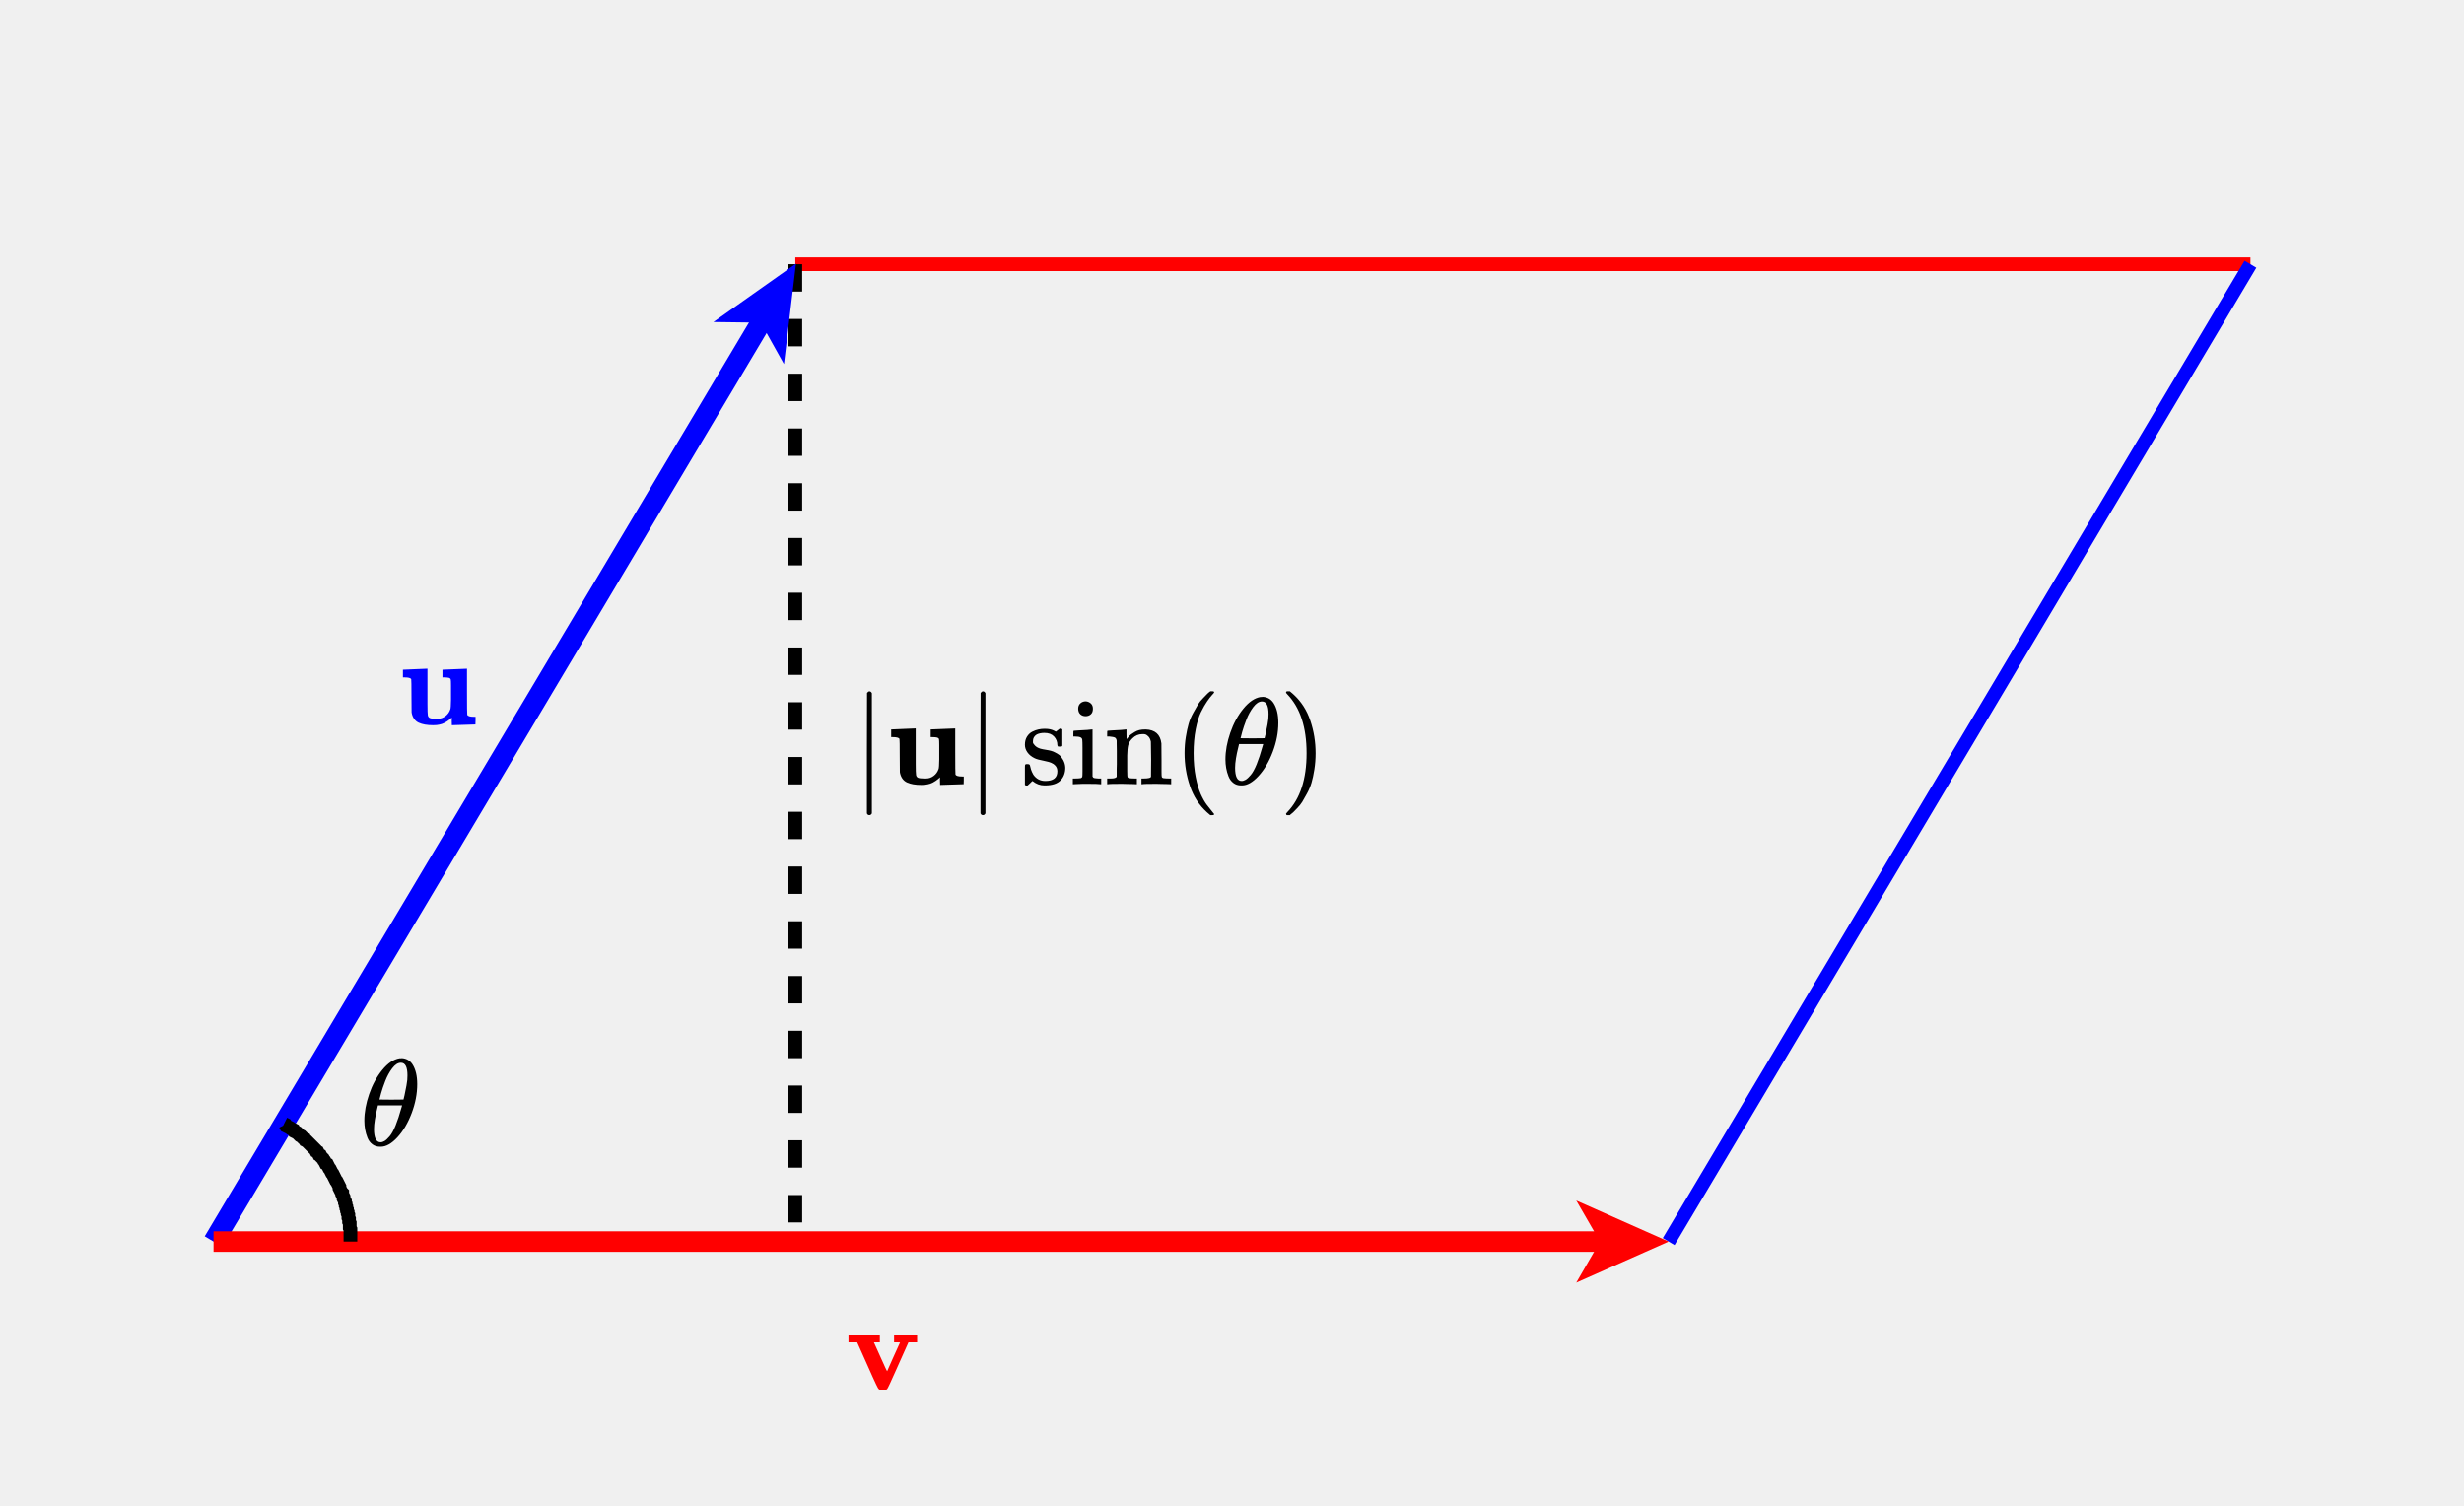
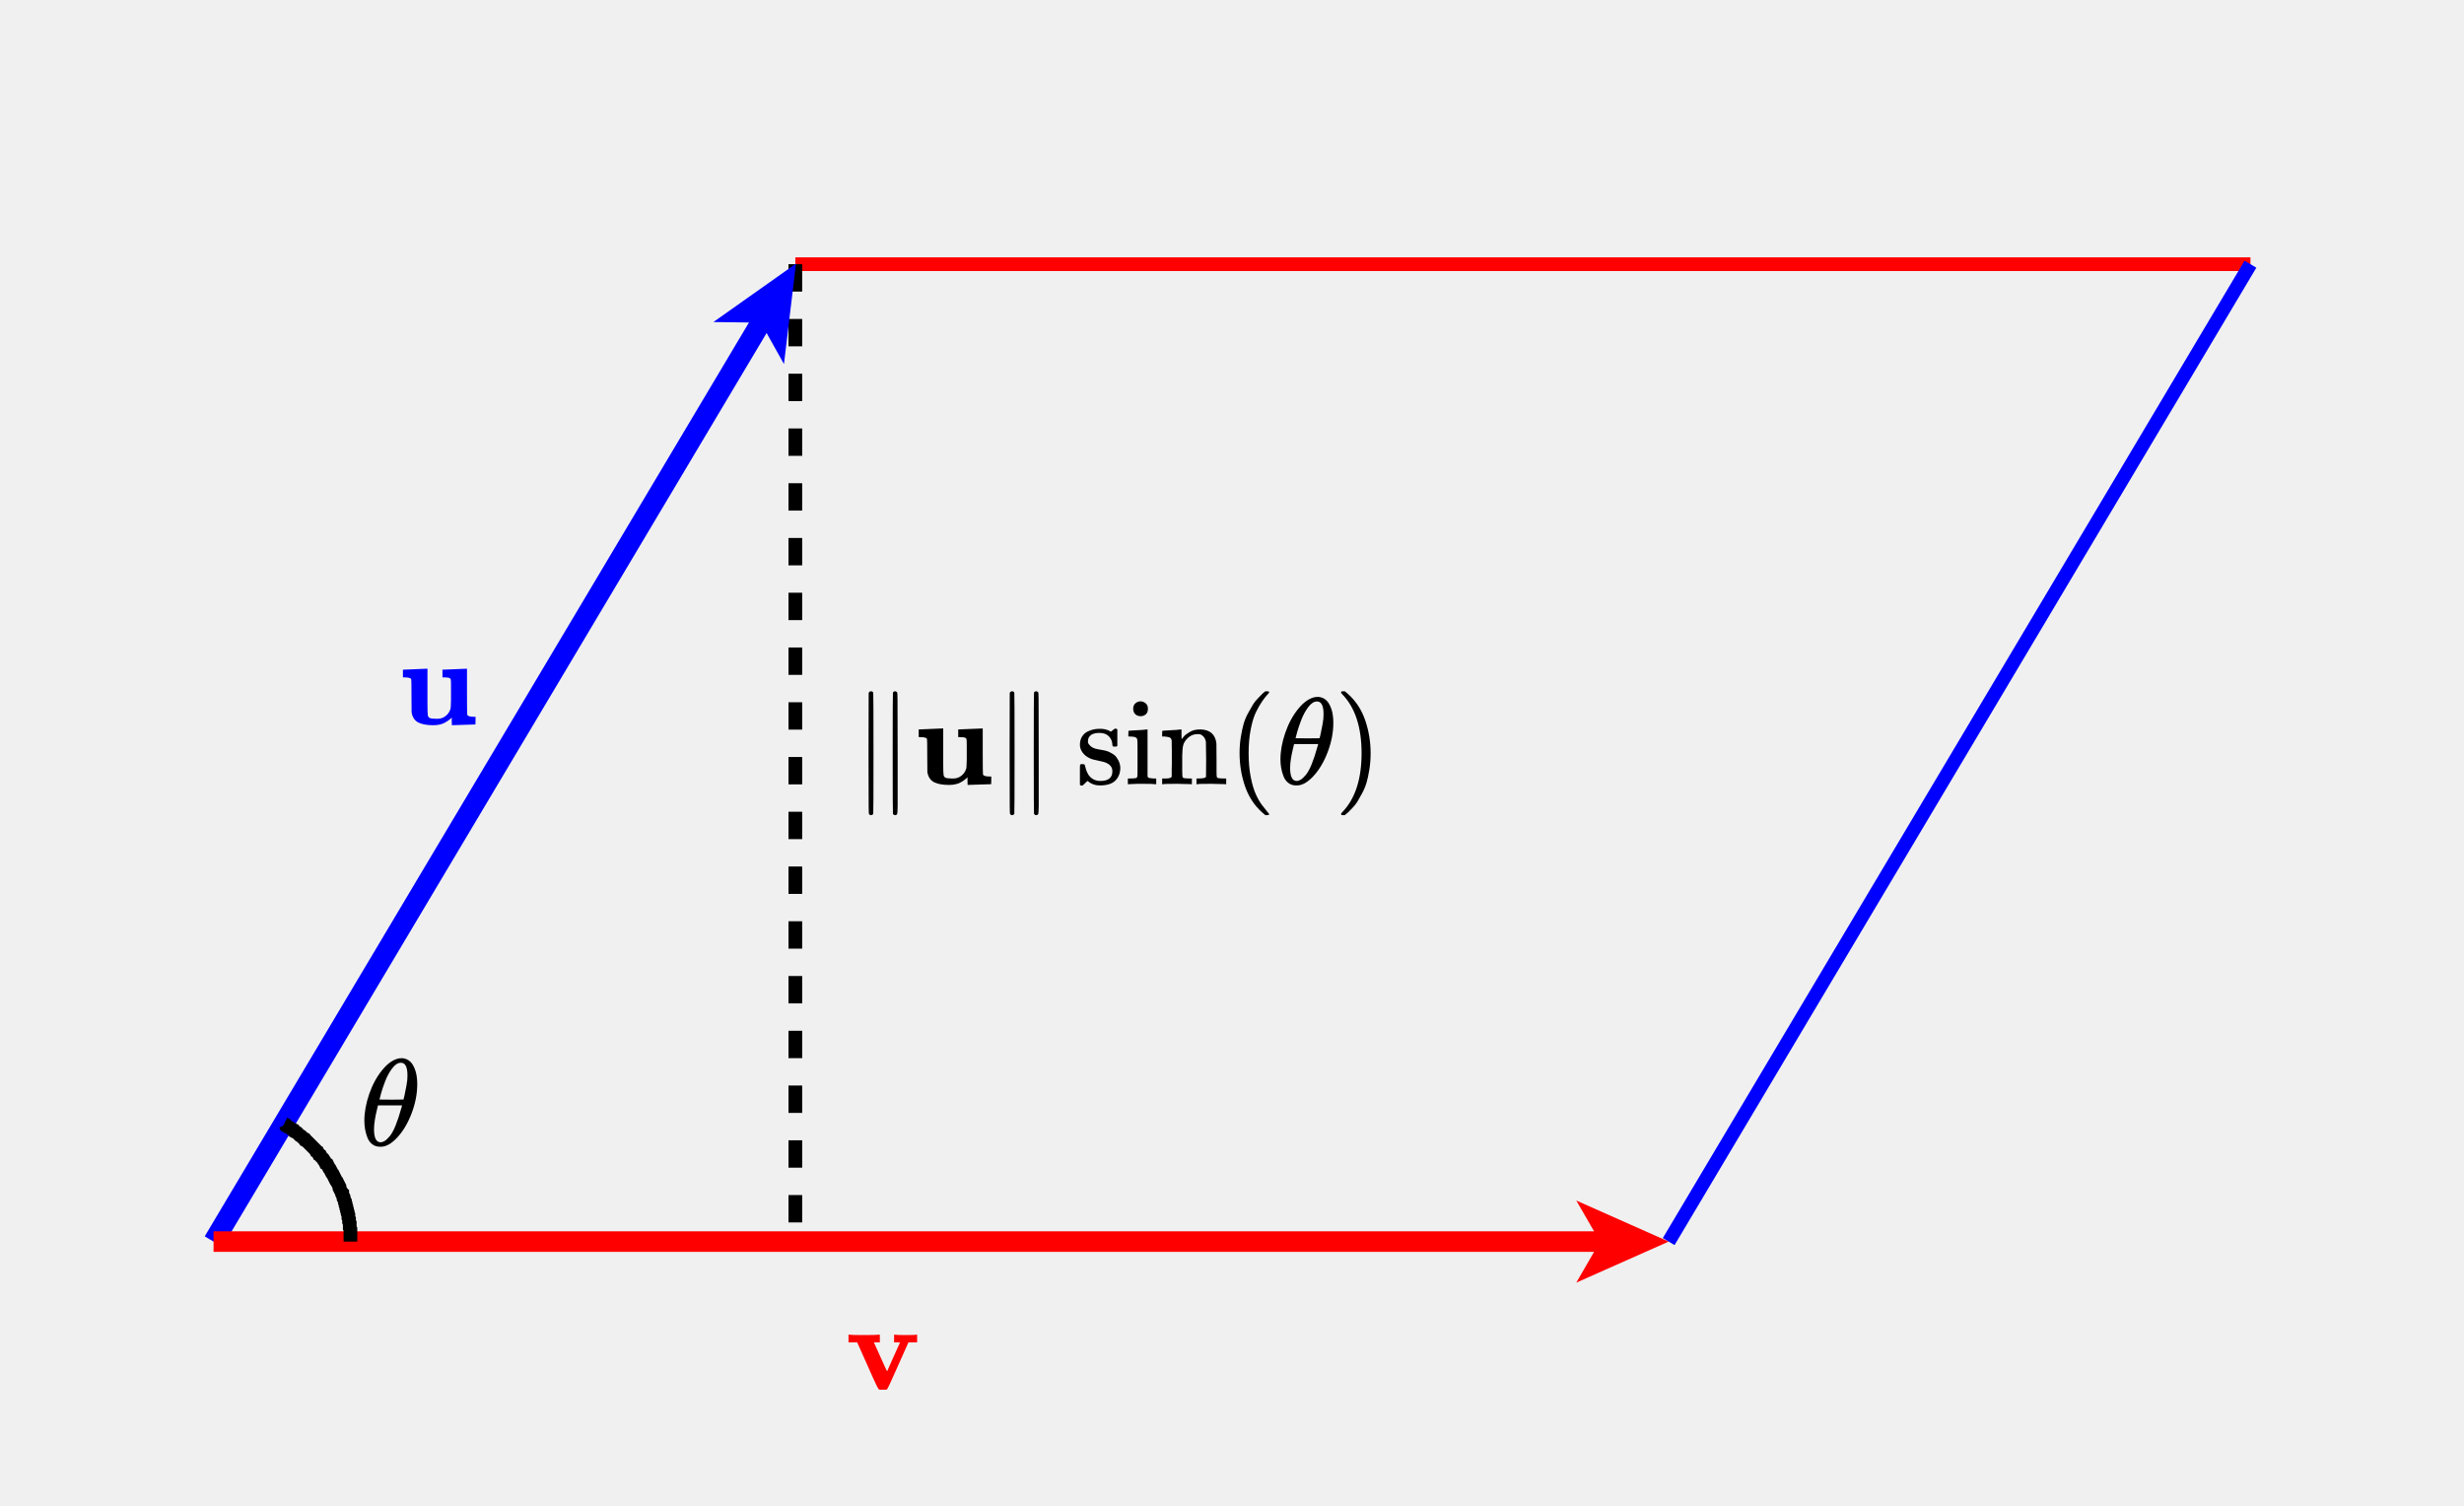
<svg xmlns="http://www.w3.org/2000/svg" xmlns:xlink="http://www.w3.org/1999/xlink" id="prefigure-parallelogram-area-figure" viewBox="0 0 360 220">
  <defs>
    <clipPath id="prefigure-parallelogram-area-__clipPath-0">
      <rect x="10.0" y="10.0" width="340.0" height="200.0" />
    </clipPath>
    <clipPath id="prefigure-parallelogram-area-__clipPath-1">
      <rect x="10.0" y="10.0" width="340.0" height="200.0" />
    </clipPath>
    <marker id="prefigure-parallelogram-area-arrow-head-end-3_None_24_60-blue" markerWidth="13.5" markerHeight="12.0" markerUnits="userSpaceOnUse" orient="auto" refX="9.8" refY="6.0">
      <path d="M 13.5 6.0L 0.0 12.0L 2.6 7.5L 2.6 4.5L 0.0 0.0Z" fill="blue" stroke="none" />
    </marker>
    <marker id="prefigure-parallelogram-area-arrow-head-end-3_None_24_60-blue-outline" markerWidth="17.5" markerHeight="16.0" markerUnits="userSpaceOnUse" orient="auto" refX="11.8" refY="8.0">
      <path d="M 16.3 9.8 L 2.8 15.8 A 2 2 0 0 1 0.0 14.0 L 0.0 2.0 A 2 2 0 0 1 2.8 0.2 L 16.3 6.2 A 2 2 0 0 1 16.3 9.8 Z" fill="white" stroke="none" />
    </marker>
    <marker id="prefigure-parallelogram-area-arrow-head-end-3_None_24_60-red" markerWidth="13.5" markerHeight="12.0" markerUnits="userSpaceOnUse" orient="auto" refX="9.8" refY="6.0">
      <path d="M 13.5 6.0L 0.0 12.0L 2.6 7.5L 2.6 4.5L 0.0 0.0Z" fill="red" stroke="none" />
    </marker>
    <marker id="prefigure-parallelogram-area-arrow-head-end-3_None_24_60-red-outline" markerWidth="17.5" markerHeight="16.0" markerUnits="userSpaceOnUse" orient="auto" refX="11.8" refY="8.0">
      <path d="M 16.3 9.8 L 2.8 15.8 A 2 2 0 0 1 0.0 14.0 L 0.0 2.0 A 2 2 0 0 1 2.8 0.2 L 16.3 6.2 A 2 2 0 0 1 16.3 9.8 Z" fill="white" stroke="none" />
    </marker>
    <marker id="prefigure-parallelogram-area-arrow-head-start-3_None_24_60-blue" markerWidth="13.5" markerHeight="12.0" markerUnits="userSpaceOnUse" orient="auto" refX="3.7" refY="6.0">
      <g transform="rotate(180, 6.75, 6.0)">
        <path d="M 13.5 6.0L 0.0 12.0L 2.6 7.5L 2.6 4.5L 0.0 0.0Z" fill="blue" stroke="none" />
      </g>
    </marker>
    <marker id="prefigure-parallelogram-area-arrow-head-start-3_None_24_60-blue-outline" markerWidth="17.5" markerHeight="16.0" markerUnits="userSpaceOnUse" orient="auto" refX="5.7" refY="8.0">
      <g transform="rotate(180, 8.75, 8.0)">
        <path d="M 16.3 9.8 L 2.8 15.8 A 2 2 0 0 1 0.0 14.0 L 0.0 2.0 A 2 2 0 0 1 2.8 0.2 L 16.3 6.2 A 2 2 0 0 1 16.3 9.8 Z" fill="white" stroke="none" />
      </g>
    </marker>
    <marker id="prefigure-parallelogram-area-arrow-head-start-3_None_24_60-red" markerWidth="13.5" markerHeight="12.0" markerUnits="userSpaceOnUse" orient="auto" refX="3.7" refY="6.0">
      <g transform="rotate(180, 6.75, 6.0)">
        <path d="M 13.5 6.0L 0.0 12.0L 2.6 7.5L 2.6 4.5L 0.0 0.0Z" fill="red" stroke="none" />
      </g>
    </marker>
    <marker id="prefigure-parallelogram-area-arrow-head-start-3_None_24_60-red-outline" markerWidth="17.5" markerHeight="16.0" markerUnits="userSpaceOnUse" orient="auto" refX="5.7" refY="8.0">
      <g transform="rotate(180, 8.75, 8.0)">
        <path d="M 16.3 9.8 L 2.8 15.8 A 2 2 0 0 1 0.0 14.0 L 0.0 2.0 A 2 2 0 0 1 2.8 0.2 L 16.3 6.2 A 2 2 0 0 1 16.3 9.8 Z" fill="white" stroke="none" />
      </g>
    </marker>
  </defs>
  <line id="prefigure-parallelogram-area-par-side-top" x1="116.2" y1="38.6" x2="328.8" y2="38.6" stroke="red" stroke-width="2" fill="none" />
  <line id="prefigure-parallelogram-area-par-side-right" x1="243.8" y1="181.4" x2="328.8" y2="38.6" stroke="blue" stroke-width="2" fill="none" />
  <line id="prefigure-parallelogram-area-par-height" x1="116.2" y1="38.6" x2="116.2" y2="181.4" stroke="black" stroke-width="2" stroke-dasharray="4 4" fill="none" />
  <path id="prefigure-parallelogram-area-par-vec-u" stroke="blue" stroke-width="3" fill="none" marker-end="url(#prefigure-parallelogram-area-arrow-head-end-3_None_24_60-blue)" d="M 31.2 181.4 L 114.4 41.7" />
  <path id="prefigure-parallelogram-area-par-vec-v" stroke="red" stroke-width="3" fill="none" marker-end="url(#prefigure-parallelogram-area-arrow-head-end-3_None_24_60-red)" d="M 31.2 181.4 L 240.1 181.4" />
  <g id="prefigure-parallelogram-area-par-u-label" transform="translate(69.8,106.0) translate(-11.6,-8.3)">
    <g id="prefigure-parallelogram-area-__g-0">
      <svg style="vertical-align: -0.112px; color:blue" width="11.568px" height="8.256px" role="img" focusable="false" viewBox="0 -450 639 456" x="0.0" y="0.0">
        <defs>
          <path id="prefigure-parallelogram-area-MJX-2-TEX-B-1D42E" d="M40 442L134 446Q228 450 229 450H235V273V165Q235 90 238 74T254 52Q268 46 304 46H319Q352 46 380 67T419 121L420 123Q424 135 425 199Q425 201 425 207Q425 233 425 249V316Q425 354 423 363T410 376Q396 380 369 380H356V442L554 450V267Q554 84 556 79Q561 62 610 62H623V31Q623 0 622 0Q603 0 527 -3T432 -6Q431 -6 431 25V56L420 45Q373 6 332 -1Q313 -6 281 -6Q208 -6 165 14T109 87L107 98L106 230Q106 358 104 366Q96 380 50 380H37V442H40Z" />
        </defs>
        <g stroke="currentColor" fill="currentColor" stroke-width="0" transform="scale(1,-1)">
          <g data-mml-node="math">
            <g data-mml-node="TeXAtom" data-mjx-texclass="ORD">
              <g data-mml-node="mi" data-semantic-type="identifier" data-semantic-role="latinletter" data-semantic-font="bold" data-semantic-annotation="clearspeak:simple" data-semantic-id="0" data-semantic-attributes="texclass:ORD" data-semantic-speech="bold u">
                <use data-c="1D42E" xlink:href="#prefigure-parallelogram-area-MJX-2-TEX-B-1D42E" />
              </g>
            </g>
          </g>
        </g>
      </svg>
    </g>
  </g>
  <g id="prefigure-parallelogram-area-par-v-label" transform="translate(129.0,195.0) translate(-5.5,-0.0)">
    <g id="prefigure-parallelogram-area-__g-1">
      <svg style="vertical-align: 0.000px; color:red" width="10.984px" height="8.040px" role="img" focusable="false" viewBox="0 -444 607 444" x="0.0" y="0.0">
        <defs>
          <path id="prefigure-parallelogram-area-MJX-3-TEX-B-1D42F" d="M401 444Q413 441 495 441Q568 441 574 444H580V382H510L409 156Q348 18 339 6Q331 -4 320 -4Q318 -4 313 -4T303 -3H288Q273 -3 264 12T221 102Q206 135 197 156L96 382H26V444H34Q49 441 145 441Q252 441 270 444H279V382H231L284 264Q335 149 338 149Q338 150 389 264T442 381Q442 382 418 382H394V444H401Z" />
        </defs>
        <g stroke="currentColor" fill="currentColor" stroke-width="0" transform="scale(1,-1)">
          <g data-mml-node="math">
            <g data-mml-node="TeXAtom" data-mjx-texclass="ORD">
              <g data-mml-node="mi" data-semantic-type="identifier" data-semantic-role="latinletter" data-semantic-font="bold" data-semantic-annotation="clearspeak:simple" data-semantic-id="0" data-semantic-attributes="texclass:ORD" data-semantic-speech="bold v">
                <use data-c="1D42F" xlink:href="#prefigure-parallelogram-area-MJX-3-TEX-B-1D42F" />
              </g>
            </g>
          </g>
        </g>
      </svg>
    </g>
  </g>
  <g id="prefigure-parallelogram-area-par-height-label" transform="translate(124.5,110.0) translate(0.0,-9.0)">
    <g id="prefigure-parallelogram-area-__g-2">
-       <svg style="vertical-align: -4.528px" width="69.440px" height="18.096px" role="img" focusable="false" viewBox="0 -750 3836.7 1000" x="0.0" y="0.0">
+       <svg style="vertical-align: -4.528px" width="77.480px" height="18.096px" role="img" focusable="false" viewBox="0 -750 4280.7 1000" x="0.0" y="0.0">
        <defs>
-           <path id="prefigure-parallelogram-area-MJX-4-TEX-N-7C" d="M139 -249H137Q125 -249 119 -235V251L120 737Q130 750 139 750Q152 750 159 735V-235Q151 -249 141 -249H139Z" />
+           <path id="prefigure-parallelogram-area-MJX-4-TEX-N-2225" d="M133 736Q138 750 153 750Q164 750 170 739Q172 735 172 250T170 -239Q164 -250 152 -250Q144 -250 138 -244L137 -243Q133 -241 133 -179T132 250Q132 731 133 736ZM329 739Q334 750 346 750Q353 750 361 744L362 743Q366 741 366 679T367 250T367 -178T362 -243L361 -244Q355 -250 347 -250Q335 -250 329 -239Q327 -235 327 250T329 739Z" />
          <path id="prefigure-parallelogram-area-MJX-4-TEX-B-1D42E" d="M40 442L134 446Q228 450 229 450H235V273V165Q235 90 238 74T254 52Q268 46 304 46H319Q352 46 380 67T419 121L420 123Q424 135 425 199Q425 201 425 207Q425 233 425 249V316Q425 354 423 363T410 376Q396 380 369 380H356V442L554 450V267Q554 84 556 79Q561 62 610 62H623V31Q623 0 622 0Q603 0 527 -3T432 -6Q431 -6 431 25V56L420 45Q373 6 332 -1Q313 -6 281 -6Q208 -6 165 14T109 87L107 98L106 230Q106 358 104 366Q96 380 50 380H37V442H40Z" />
          <path id="prefigure-parallelogram-area-MJX-4-TEX-N-2062" d="" />
          <path id="prefigure-parallelogram-area-MJX-4-TEX-N-73" d="M295 316Q295 356 268 385T190 414Q154 414 128 401Q98 382 98 349Q97 344 98 336T114 312T157 287Q175 282 201 278T245 269T277 256Q294 248 310 236T342 195T359 133Q359 71 321 31T198 -10H190Q138 -10 94 26L86 19L77 10Q71 4 65 -1L54 -11H46H42Q39 -11 33 -5V74V132Q33 153 35 157T45 162H54Q66 162 70 158T75 146T82 119T101 77Q136 26 198 26Q295 26 295 104Q295 133 277 151Q257 175 194 187T111 210Q75 227 54 256T33 318Q33 357 50 384T93 424T143 442T187 447H198Q238 447 268 432L283 424L292 431Q302 440 314 448H322H326Q329 448 335 442V310L329 304H301Q295 310 295 316Z" />
          <path id="prefigure-parallelogram-area-MJX-4-TEX-N-69" d="M69 609Q69 637 87 653T131 669Q154 667 171 652T188 609Q188 579 171 564T129 549Q104 549 87 564T69 609ZM247 0Q232 3 143 3Q132 3 106 3T56 1L34 0H26V46H42Q70 46 91 49Q100 53 102 60T104 102V205V293Q104 345 102 359T88 378Q74 385 41 385H30V408Q30 431 32 431L42 432Q52 433 70 434T106 436Q123 437 142 438T171 441T182 442H185V62Q190 52 197 50T232 46H255V0H247Z" />
          <path id="prefigure-parallelogram-area-MJX-4-TEX-N-6E" d="M41 46H55Q94 46 102 60V68Q102 77 102 91T102 122T103 161T103 203Q103 234 103 269T102 328V351Q99 370 88 376T43 385H25V408Q25 431 27 431L37 432Q47 433 65 434T102 436Q119 437 138 438T167 441T178 442H181V402Q181 364 182 364T187 369T199 384T218 402T247 421T285 437Q305 442 336 442Q450 438 463 329Q464 322 464 190V104Q464 66 466 59T477 49Q498 46 526 46H542V0H534L510 1Q487 2 460 2T422 3Q319 3 310 0H302V46H318Q379 46 379 62Q380 64 380 200Q379 335 378 343Q372 371 358 385T334 402T308 404Q263 404 229 370Q202 343 195 315T187 232V168V108Q187 78 188 68T191 55T200 49Q221 46 249 46H265V0H257L234 1Q210 2 183 2T145 3Q42 3 33 0H25V46H41Z" />
          <path id="prefigure-parallelogram-area-MJX-4-TEX-N-2061" d="" />
          <path id="prefigure-parallelogram-area-MJX-4-TEX-N-28" d="M94 250Q94 319 104 381T127 488T164 576T202 643T244 695T277 729T302 750H315H319Q333 750 333 741Q333 738 316 720T275 667T226 581T184 443T167 250T184 58T225 -81T274 -167T316 -220T333 -241Q333 -250 318 -250H315H302L274 -226Q180 -141 137 -14T94 250Z" />
          <path id="prefigure-parallelogram-area-MJX-4-TEX-I-1D703" d="M35 200Q35 302 74 415T180 610T319 704Q320 704 327 704T339 705Q393 701 423 656Q462 596 462 495Q462 380 417 261T302 66T168 -10H161Q125 -10 99 10T60 63T41 130T35 200ZM383 566Q383 668 330 668Q294 668 260 623T204 521T170 421T157 371Q206 370 254 370L351 371Q352 372 359 404T375 484T383 566ZM113 132Q113 26 166 26Q181 26 198 36T239 74T287 161T335 307L340 324H145Q145 321 136 286T120 208T113 132Z" />
          <path id="prefigure-parallelogram-area-MJX-4-TEX-N-29" d="M60 749L64 750Q69 750 74 750H86L114 726Q208 641 251 514T294 250Q294 182 284 119T261 12T224 -76T186 -143T145 -194T113 -227T90 -246Q87 -249 86 -250H74Q66 -250 63 -250T58 -247T55 -238Q56 -237 66 -225Q221 -64 221 250T66 725Q56 737 55 738Q55 746 60 749Z" />
        </defs>
        <g stroke="currentColor" fill="currentColor" stroke-width="0" transform="scale(1,-1)">
-           <g data-mml-node="math" data-semantic-type="infixop" data-semantic-role="implicit" data-semantic-annotation="clearspeak:unit" data-semantic-id="13" data-semantic-children="8,11" data-semantic-content="12" data-semantic-speech="StartAbsoluteValue bold u EndAbsoluteValue sine left parenthesis theta right parenthesis">
-             <g data-mml-node="mrow" data-semantic-type="fenced" data-semantic-role="neutral" data-semantic-id="8" data-semantic-children="1" data-semantic-content="0,2" data-semantic-parent="13" data-semantic-speech="StartAbsoluteValue bold u EndAbsoluteValue">
-               <g data-mml-node="mo" data-semantic-type="fence" data-semantic-role="neutral" data-semantic-id="0" data-semantic-parent="8" data-semantic-attributes="texclass:ORD" data-semantic-operator="fenced" data-semantic-speech="vertical bar" transform="translate(0 -0.5)">
-                 <use data-c="7C" xlink:href="#prefigure-parallelogram-area-MJX-4-TEX-N-7C" />
+           <g data-mml-node="math" data-semantic-type="infixop" data-semantic-role="implicit" data-semantic-annotation="clearspeak:unit" data-semantic-id="13" data-semantic-children="8,11" data-semantic-content="12" data-semantic-speech="StartMetric bold u EndMetric sine left parenthesis theta right parenthesis">
+             <g data-mml-node="mrow" data-semantic-type="fenced" data-semantic-role="metric" data-semantic-id="8" data-semantic-children="1" data-semantic-content="0,2" data-semantic-parent="13" data-semantic-speech="StartMetric bold u EndMetric">
+               <g data-mml-node="mo" data-semantic-type="fence" data-semantic-role="metric" data-semantic-id="0" data-semantic-parent="8" data-semantic-attributes="texclass:ORD" data-semantic-operator="fenced" data-semantic-speech="parallel to">
+                 <use data-c="2225" xlink:href="#prefigure-parallelogram-area-MJX-4-TEX-N-2225" />
              </g>
-               <g data-mml-node="TeXAtom" data-mjx-texclass="ORD" transform="translate(278,0)">
+               <g data-mml-node="TeXAtom" data-mjx-texclass="ORD" transform="translate(500,0)">
                <g data-mml-node="mi" data-semantic-type="identifier" data-semantic-role="latinletter" data-semantic-font="bold" data-semantic-annotation="clearspeak:simple" data-semantic-id="1" data-semantic-parent="8" data-semantic-attributes="texclass:ORD" data-semantic-speech="bold u">
                  <use data-c="1D42E" xlink:href="#prefigure-parallelogram-area-MJX-4-TEX-B-1D42E" />
                </g>
              </g>
-               <g data-mml-node="mo" data-semantic-type="fence" data-semantic-role="neutral" data-semantic-id="2" data-semantic-parent="8" data-semantic-attributes="texclass:ORD" data-semantic-operator="fenced" data-semantic-speech="vertical bar" transform="translate(917,0) translate(0 -0.5)">
-                 <use data-c="7C" xlink:href="#prefigure-parallelogram-area-MJX-4-TEX-N-7C" />
+               <g data-mml-node="mo" data-semantic-type="fence" data-semantic-role="metric" data-semantic-id="2" data-semantic-parent="8" data-semantic-attributes="texclass:ORD" data-semantic-operator="fenced" data-semantic-speech="parallel to" transform="translate(1139,0)">
+                 <use data-c="2225" xlink:href="#prefigure-parallelogram-area-MJX-4-TEX-N-2225" />
              </g>
            </g>
-             <g data-mml-node="mo" data-semantic-type="operator" data-semantic-role="multiplication" data-semantic-id="12" data-semantic-parent="13" data-semantic-added="true" data-semantic-operator="infixop,⁢" data-semantic-speech="times" transform="translate(1195,0)">
+             <g data-mml-node="mo" data-semantic-type="operator" data-semantic-role="multiplication" data-semantic-id="12" data-semantic-parent="13" data-semantic-added="true" data-semantic-operator="infixop,⁢" data-semantic-speech="times" transform="translate(1639,0)">
              <use data-c="2062" xlink:href="#prefigure-parallelogram-area-MJX-4-TEX-N-2062" />
            </g>
-             <g data-mml-node="mrow" data-semantic-type="appl" data-semantic-role="prefix function" data-semantic-annotation="clearspeak:simple" data-semantic-id="11" data-semantic-children="3,9" data-semantic-content="10,3" data-semantic-parent="13" data-semantic-speech="sine left parenthesis theta right parenthesis" transform="translate(1361.7,0)">
+             <g data-mml-node="mrow" data-semantic-type="appl" data-semantic-role="prefix function" data-semantic-annotation="clearspeak:simple" data-semantic-id="11" data-semantic-children="3,9" data-semantic-content="10,3" data-semantic-parent="13" data-semantic-speech="sine left parenthesis theta right parenthesis" transform="translate(1805.7,0)">
              <g data-mml-node="mi" data-semantic-type="function" data-semantic-role="prefix function" data-semantic-font="normal" data-semantic-id="3" data-semantic-parent="11" data-semantic-operator="appl" data-semantic-speech="sine">
                <use data-c="73" xlink:href="#prefigure-parallelogram-area-MJX-4-TEX-N-73" />
                <use data-c="69" xlink:href="#prefigure-parallelogram-area-MJX-4-TEX-N-69" transform="translate(394,0)" />
                <use data-c="6E" xlink:href="#prefigure-parallelogram-area-MJX-4-TEX-N-6E" transform="translate(672,0)" />
              </g>
              <g data-mml-node="mo" data-semantic-type="punctuation" data-semantic-role="application" data-semantic-id="10" data-semantic-parent="11" data-semantic-attributes="texclass:NONE" data-semantic-operator="appl" data-semantic-speech="of" transform="translate(1228,0)">
                <use data-c="2061" xlink:href="#prefigure-parallelogram-area-MJX-4-TEX-N-2061" />
              </g>
              <g data-mml-node="mrow" data-semantic-type="fenced" data-semantic-role="leftright" data-semantic-id="9" data-semantic-children="6" data-semantic-content="5,7" data-semantic-parent="11" data-semantic-speech="left parenthesis theta right parenthesis" transform="translate(1228,0)">
                <g data-mml-node="mo" data-semantic-type="fence" data-semantic-role="open" data-semantic-id="5" data-semantic-parent="9" data-semantic-operator="fenced" data-semantic-speech="left parenthesis">
                  <use data-c="28" xlink:href="#prefigure-parallelogram-area-MJX-4-TEX-N-28" />
                </g>
                <g data-mml-node="mi" data-semantic-type="identifier" data-semantic-role="greekletter" data-semantic-font="italic" data-semantic-annotation="clearspeak:simple" data-semantic-id="6" data-semantic-parent="9" data-semantic-speech="theta" transform="translate(389,0)">
                  <use data-c="1D703" xlink:href="#prefigure-parallelogram-area-MJX-4-TEX-I-1D703" />
                </g>
                <g data-mml-node="mo" data-semantic-type="fence" data-semantic-role="close" data-semantic-id="7" data-semantic-parent="9" data-semantic-operator="fenced" data-semantic-speech="right parenthesis" transform="translate(858,0)">
                  <use data-c="29" xlink:href="#prefigure-parallelogram-area-MJX-4-TEX-N-29" />
                </g>
              </g>
            </g>
          </g>
        </g>
      </svg>
    </g>
  </g>
  <g id="prefigure-parallelogram-area-par-angle-theta">
    <g transform="translate(52.6,167.5) translate(0.0,-12.9)">
      <g id="prefigure-parallelogram-area-__g-3">
        <svg style="vertical-align: -0.184px" width="8.488px" height="12.944px" role="img" focusable="false" viewBox="0 -705 469 715" x="0.0" y="0.0">
          <defs>
            <path id="prefigure-parallelogram-area-MJX-5-TEX-I-1D703" d="M35 200Q35 302 74 415T180 610T319 704Q320 704 327 704T339 705Q393 701 423 656Q462 596 462 495Q462 380 417 261T302 66T168 -10H161Q125 -10 99 10T60 63T41 130T35 200ZM383 566Q383 668 330 668Q294 668 260 623T204 521T170 421T157 371Q206 370 254 370L351 371Q352 372 359 404T375 484T383 566ZM113 132Q113 26 166 26Q181 26 198 36T239 74T287 161T335 307L340 324H145Q145 321 136 286T120 208T113 132Z" />
          </defs>
          <g stroke="currentColor" fill="currentColor" stroke-width="0" transform="scale(1,-1)">
            <g data-mml-node="math">
              <g data-mml-node="mi" data-semantic-type="identifier" data-semantic-role="greekletter" data-semantic-font="italic" data-semantic-annotation="clearspeak:simple" data-semantic-id="0" data-semantic-speech="theta">
                <use data-c="1D703" xlink:href="#prefigure-parallelogram-area-MJX-5-TEX-I-1D703" />
              </g>
            </g>
          </g>
        </svg>
      </g>
    </g>
    <path stroke="black" stroke-width="2" fill="none" d="M 41.5 164.2 L 41.7 164.3 L 41.8 164.5 L 42.0 164.6 L 42.2 164.7 L 42.4 164.8 L 42.5 164.9 L 42.7 165.0 L 42.9 165.1 L 43.0 165.3 L 43.2 165.4 L 43.4 165.5 L 43.5 165.6 L 43.7 165.8 L 43.8 165.9 L 44.0 166.0 L 44.2 166.2 L 44.3 166.3 L 44.5 166.4 L 44.6 166.6 L 44.8 166.7 L 44.9 166.8 L 45.1 167.0 L 45.2 167.1 L 45.4 167.3 L 45.5 167.4 L 45.7 167.6 L 45.8 167.7 L 46.0 167.9 L 46.1 168.0 L 46.2 168.2 L 46.4 168.3 L 46.5 168.5 L 46.6 168.7 L 46.8 168.8 L 46.9 169.0 L 47.0 169.1 L 47.2 169.3 L 47.3 169.5 L 47.4 169.6 L 47.5 169.8 L 47.6 170.0 L 47.8 170.1 L 47.9 170.3 L 48.0 170.5 L 48.1 170.7 L 48.2 170.8 L 48.3 171.0 L 48.4 171.2 L 48.5 171.4 L 48.6 171.5 L 48.7 171.7 L 48.8 171.9 L 48.9 172.1 L 49.0 172.3 L 49.1 172.5 L 49.2 172.6 L 49.3 172.8 L 49.4 173.0 L 49.5 173.2 L 49.6 173.4 L 49.6 173.6 L 49.7 173.8 L 49.8 174.0 L 49.9 174.2 L 50.0 174.3 L 50.0 174.5 L 50.1 174.7 L 50.2 174.9 L 50.2 175.1 L 50.3 175.3 L 50.4 175.5 L 50.4 175.7 L 50.5 175.9 L 50.5 176.1 L 50.6 176.3 L 50.6 176.5 L 50.7 176.7 L 50.7 176.9 L 50.8 177.1 L 50.8 177.3 L 50.9 177.5 L 50.9 177.7 L 50.9 177.9 L 51.0 178.1 L 51.0 178.3 L 51.0 178.5 L 51.1 178.7 L 51.1 179.0 L 51.1 179.2 L 51.1 179.4 L 51.2 179.6 L 51.2 179.8 L 51.2 180.0 L 51.2 180.2 L 51.2 180.4 L 51.2 180.6 L 51.2 180.8 L 51.2 181.0 L 51.2 181.2 L 51.2 181.4" />
  </g>
</svg>
